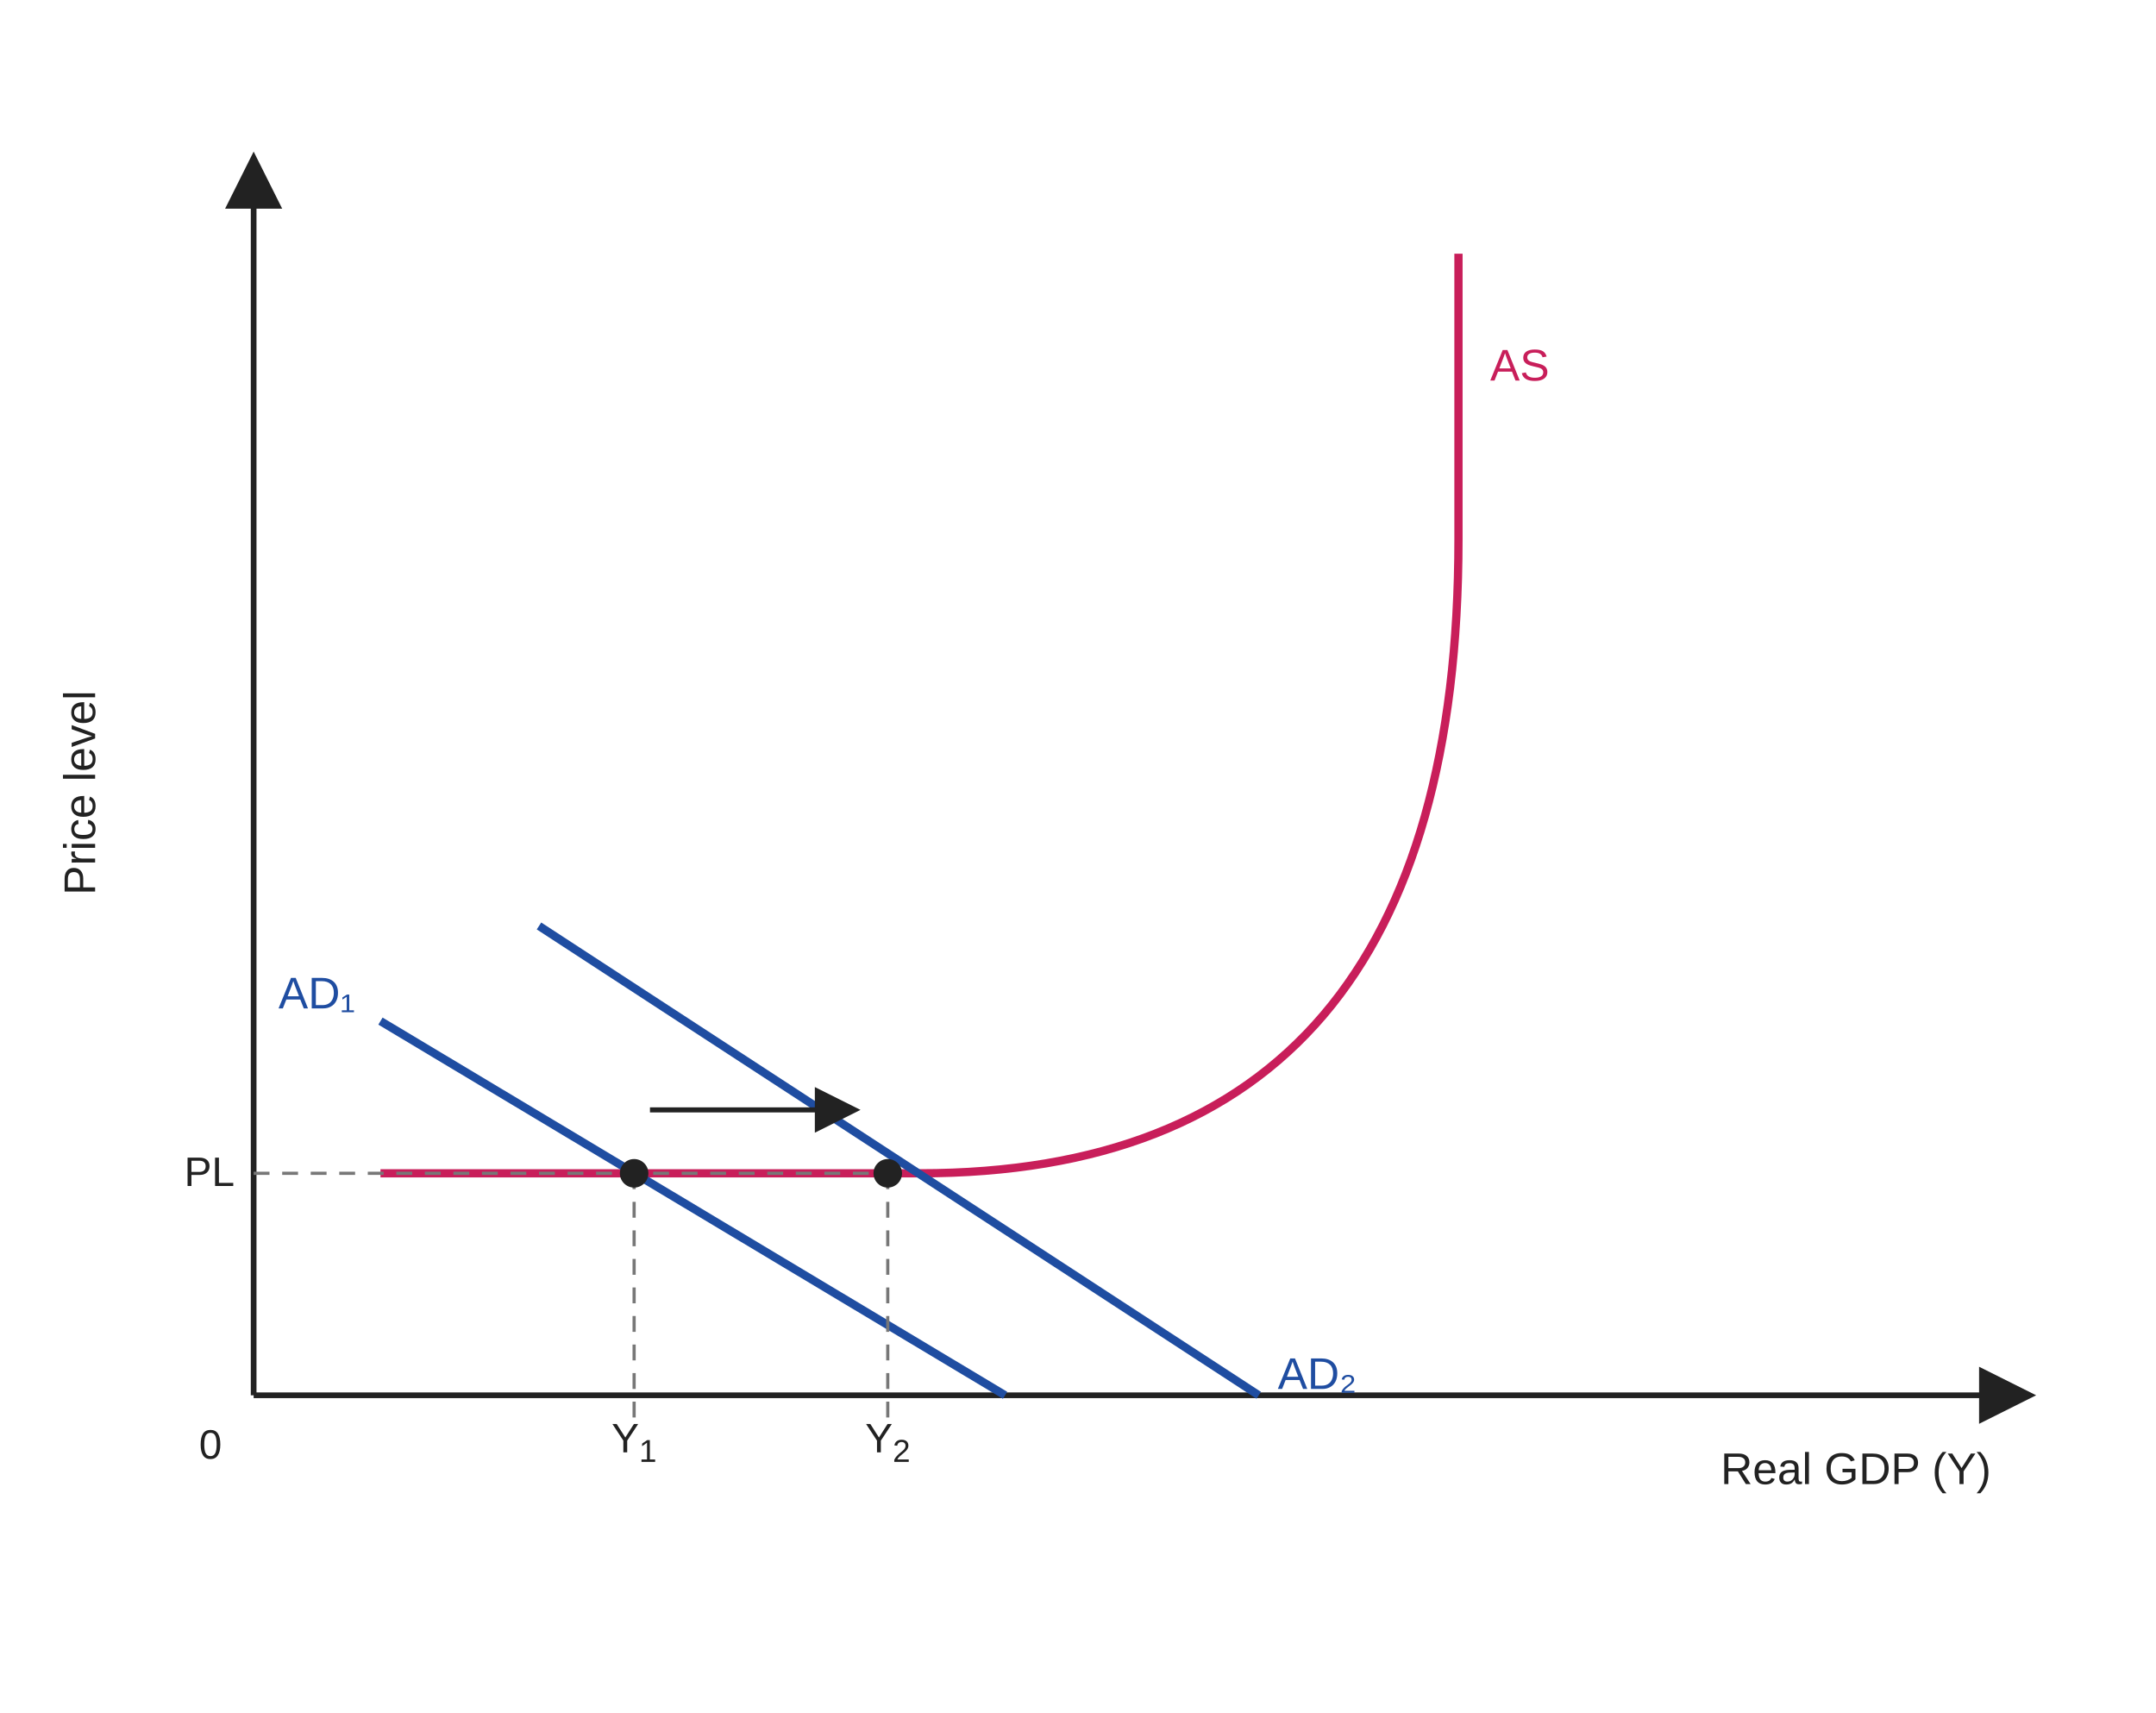
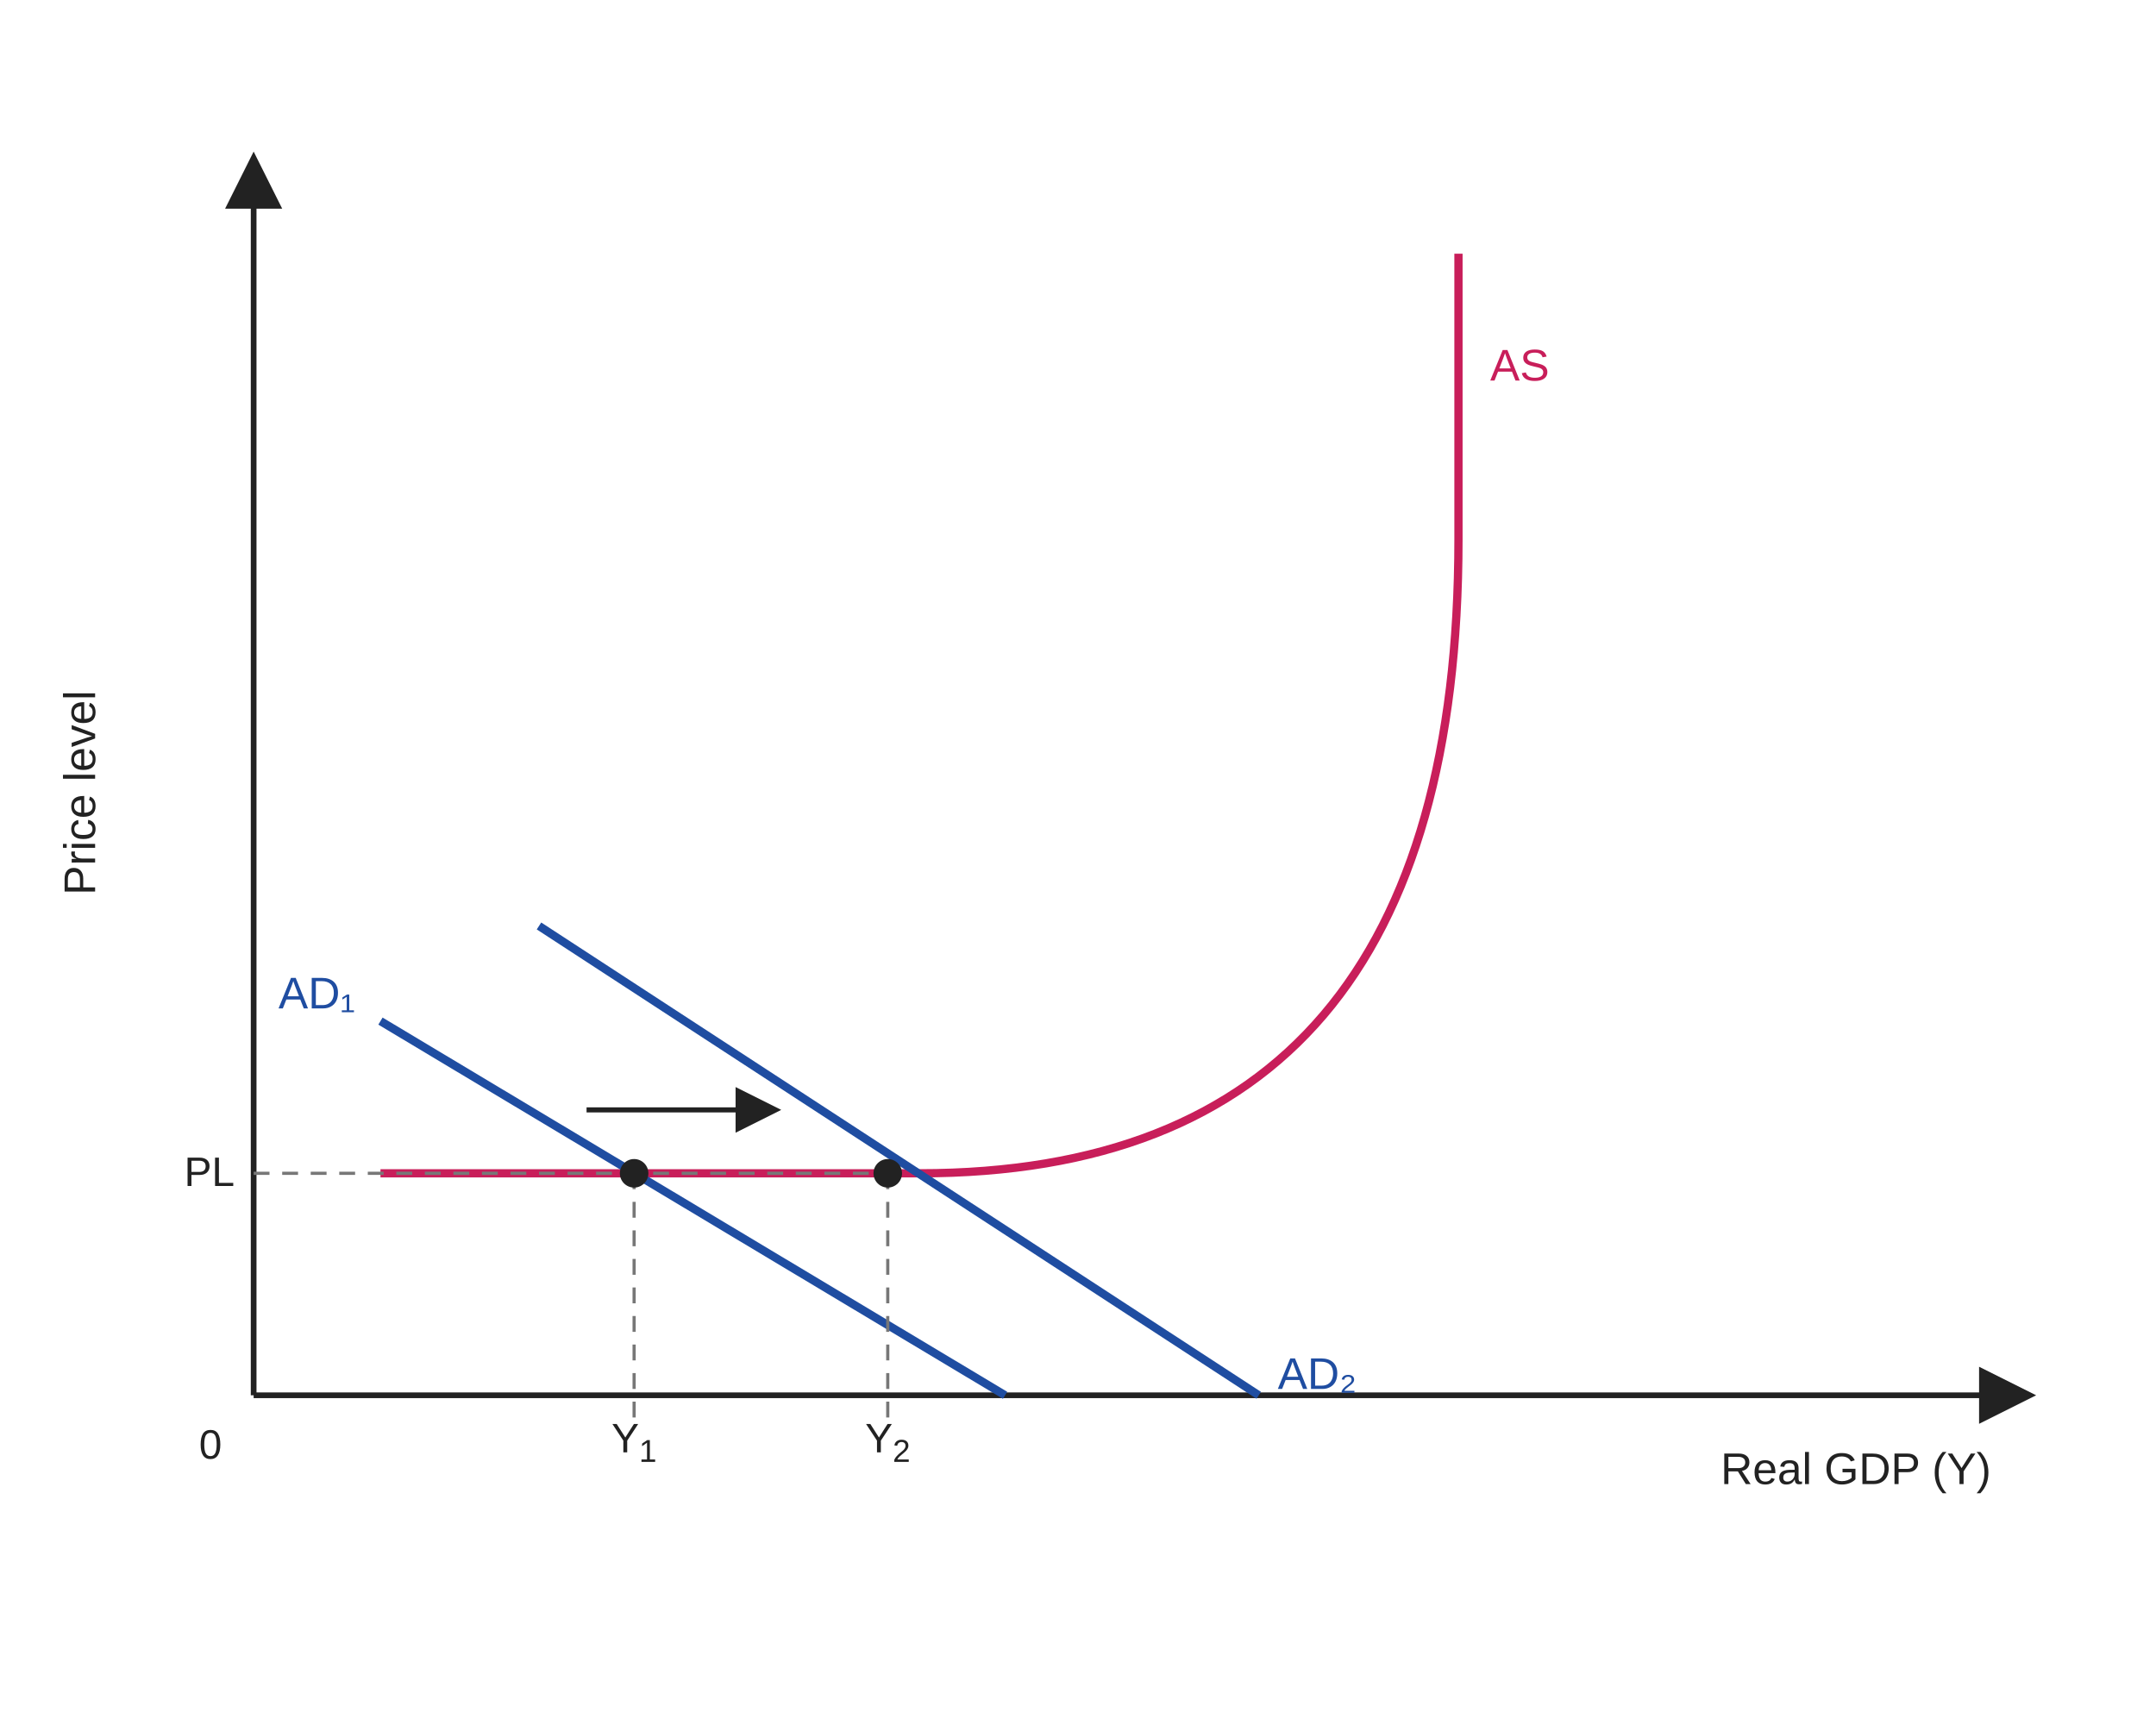
<svg xmlns="http://www.w3.org/2000/svg" width="680" height="540" font-family="'Segoe UI', 'Helvetica Neue', Arial, sans-serif">
  <defs>
    <marker id="axarrow" markerWidth="10" markerHeight="10" refX="6" refY="5" orient="auto">
      <path d="M0,0 L10,5 L0,10 Z" fill="#222" />
    </marker>
    <marker id="shift" markerWidth="9" markerHeight="9" refX="5" refY="4.5" orient="auto">
      <path d="M0,0 L9,4.5 L0,9 Z" fill="#222" />
    </marker>
  </defs>
  <line x1="80" y1="440" x2="635" y2="440" stroke="#222" stroke-width="1.8" marker-end="url(#axarrow)" />
  <line x1="80" y1="440" x2="80" y2="55" stroke="#222" stroke-width="1.8" marker-end="url(#axarrow)" />
  <text transform="rotate(-90 30 250)" x="30" y="250" text-anchor="middle" font-size="14" fill="#222">Price level</text>
  <text x="628" y="468" text-anchor="end" font-size="14" fill="#222">Real GDP (Y)</text>
  <text x="70" y="460" text-anchor="end" font-size="13" fill="#222">0</text>
  <path d="M 120 370 L 290 370 Q 460 370 460 170 L 460 80" fill="none" stroke="#C81E5A" stroke-width="2.6" />
  <text x="470" y="120" font-size="14" fill="#C81E5A">AS</text>
  <line x1="120" y1="322" x2="317" y2="440" stroke="#1F4DA1" stroke-width="2.6" />
  <text x="112" y="318" text-anchor="end" font-size="14" fill="#1F4DA1">AD₁</text>
  <line x1="170" y1="292" x2="397" y2="440" stroke="#1F4DA1" stroke-width="2.6" />
  <text x="403" y="438" font-size="14" fill="#1F4DA1">AD₂</text>
-   <line x1="205" y1="350" x2="265" y2="350" stroke="#222" stroke-width="1.6" marker-end="url(#shift)" />
+   <line x1="185" y1="350" x2="240" y2="350" stroke="#222" stroke-width="1.6" marker-end="url(#shift)" />
  <line x1="80" y1="370" x2="280" y2="370" stroke="#777" stroke-width="1" stroke-dasharray="5,4" />
  <line x1="200" y1="370" x2="200" y2="448" stroke="#777" stroke-width="1" stroke-dasharray="5,4" />
  <line x1="280" y1="370" x2="280" y2="448" stroke="#777" stroke-width="1" stroke-dasharray="5,4" />
  <circle cx="200" cy="370" r="4.5" fill="#222" />
  <circle cx="280" cy="370" r="4.5" fill="#222" />
  <text x="74" y="374" text-anchor="end" font-size="13" fill="#222">PL</text>
  <text x="200" y="458" text-anchor="middle" font-size="13" fill="#222">Y<tspan font-size="10" dy="3">1</tspan>
  </text>
  <text x="280" y="458" text-anchor="middle" font-size="13" fill="#222">Y<tspan font-size="10" dy="3">2</tspan>
  </text>
</svg>
